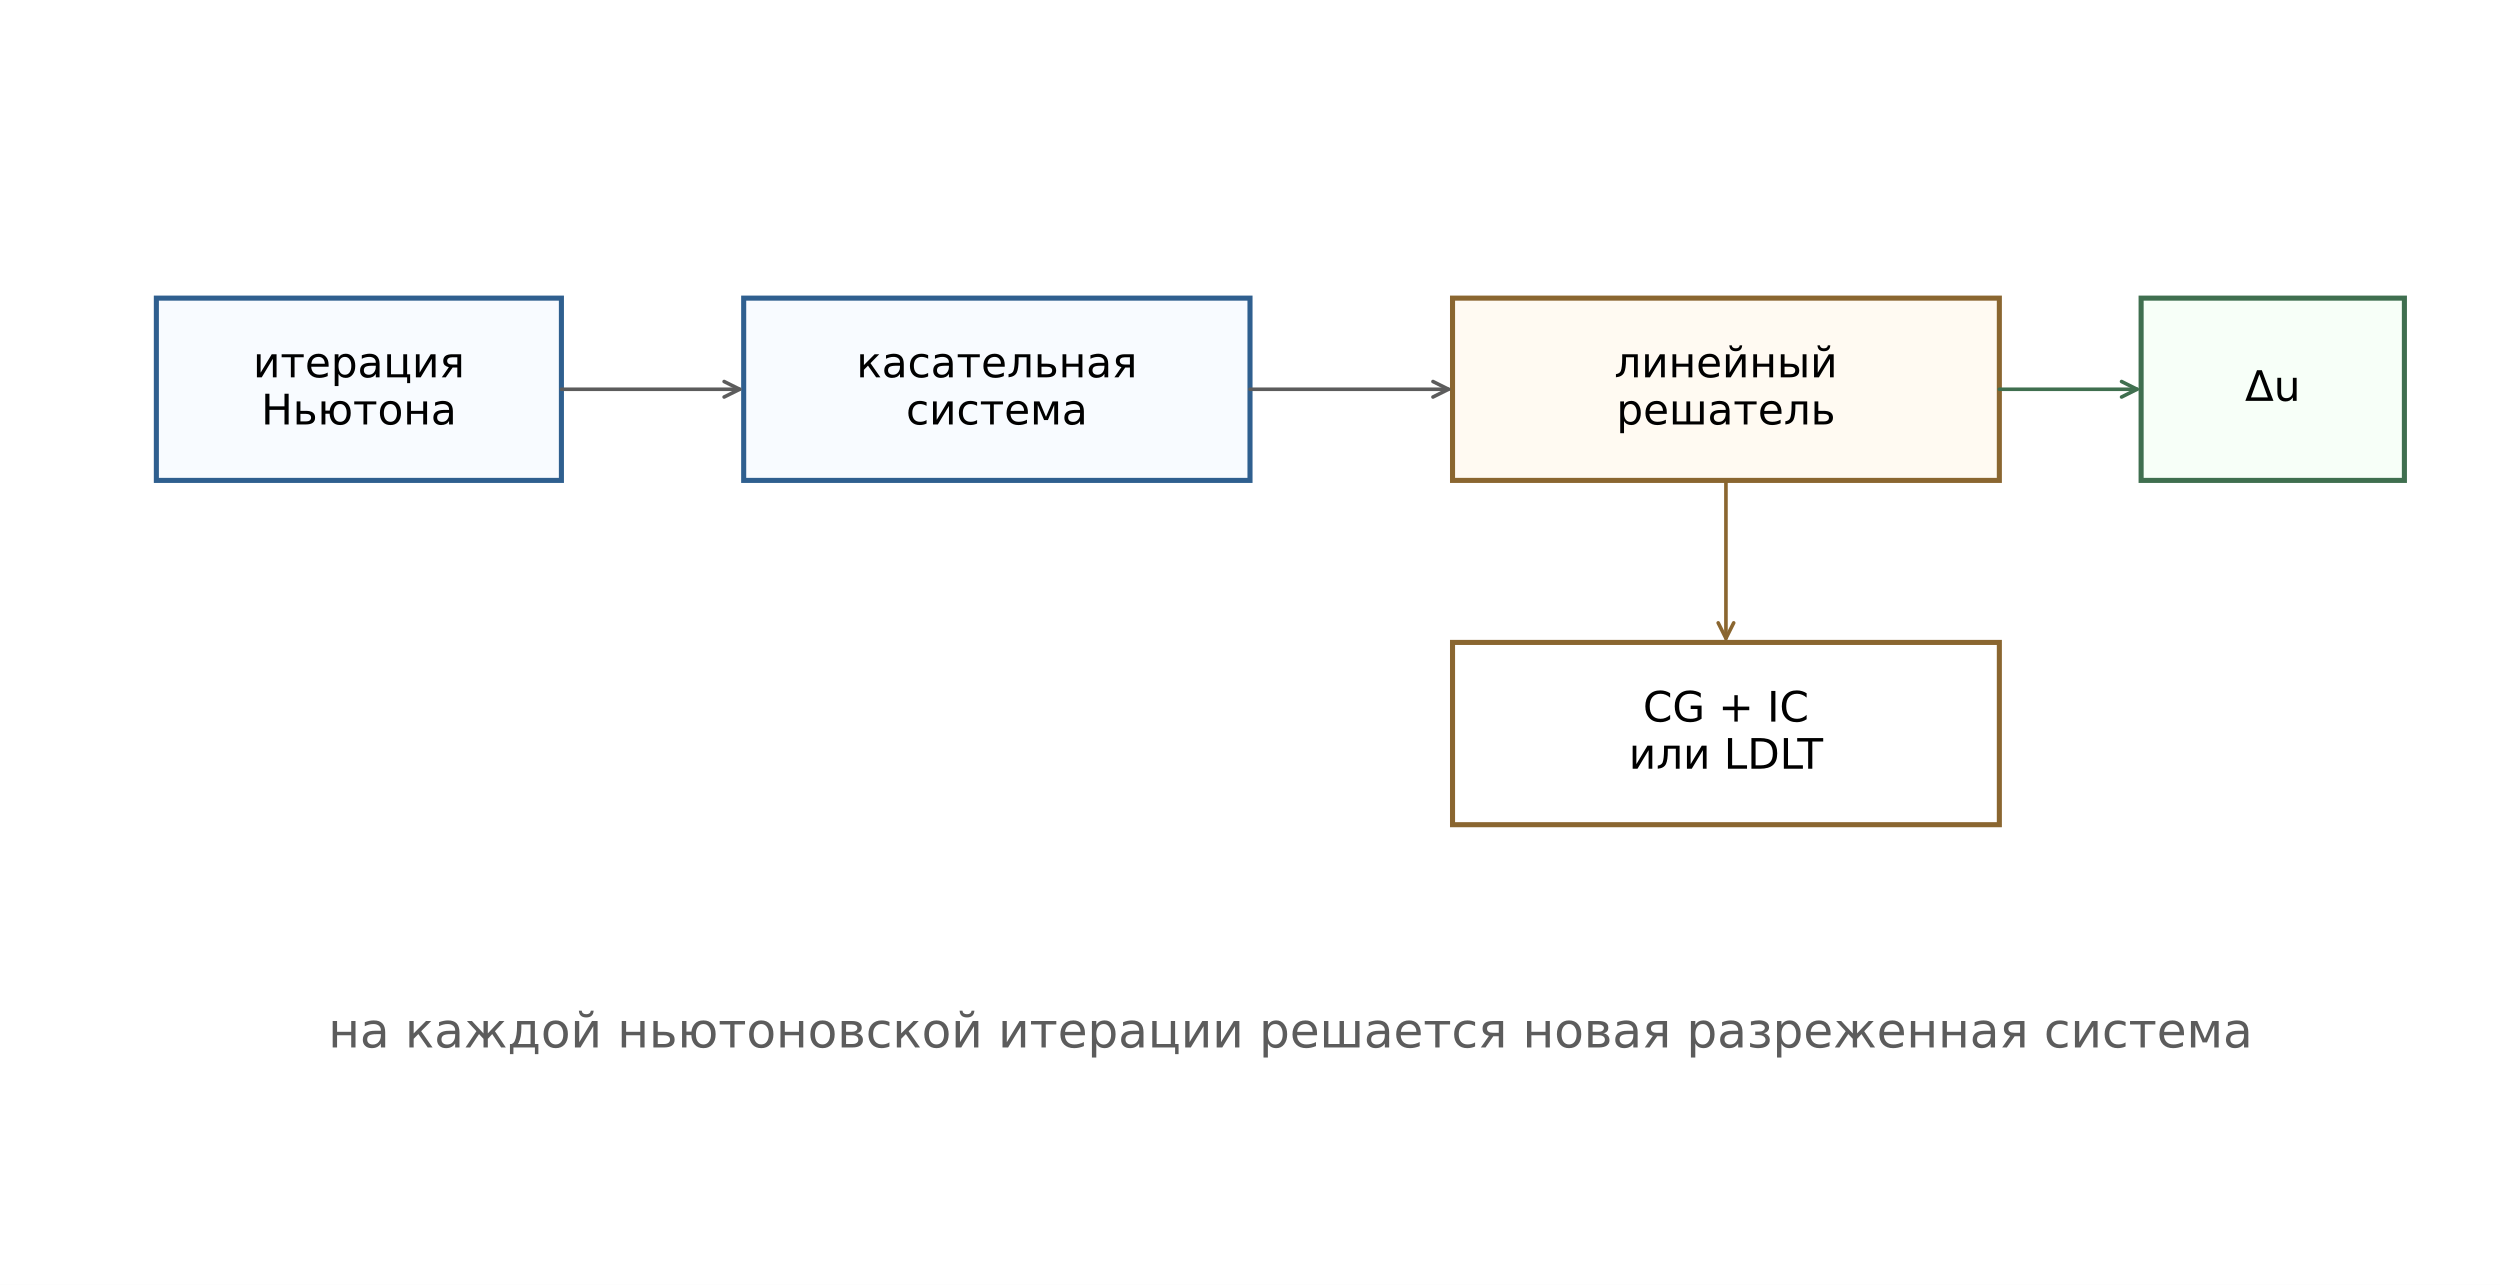
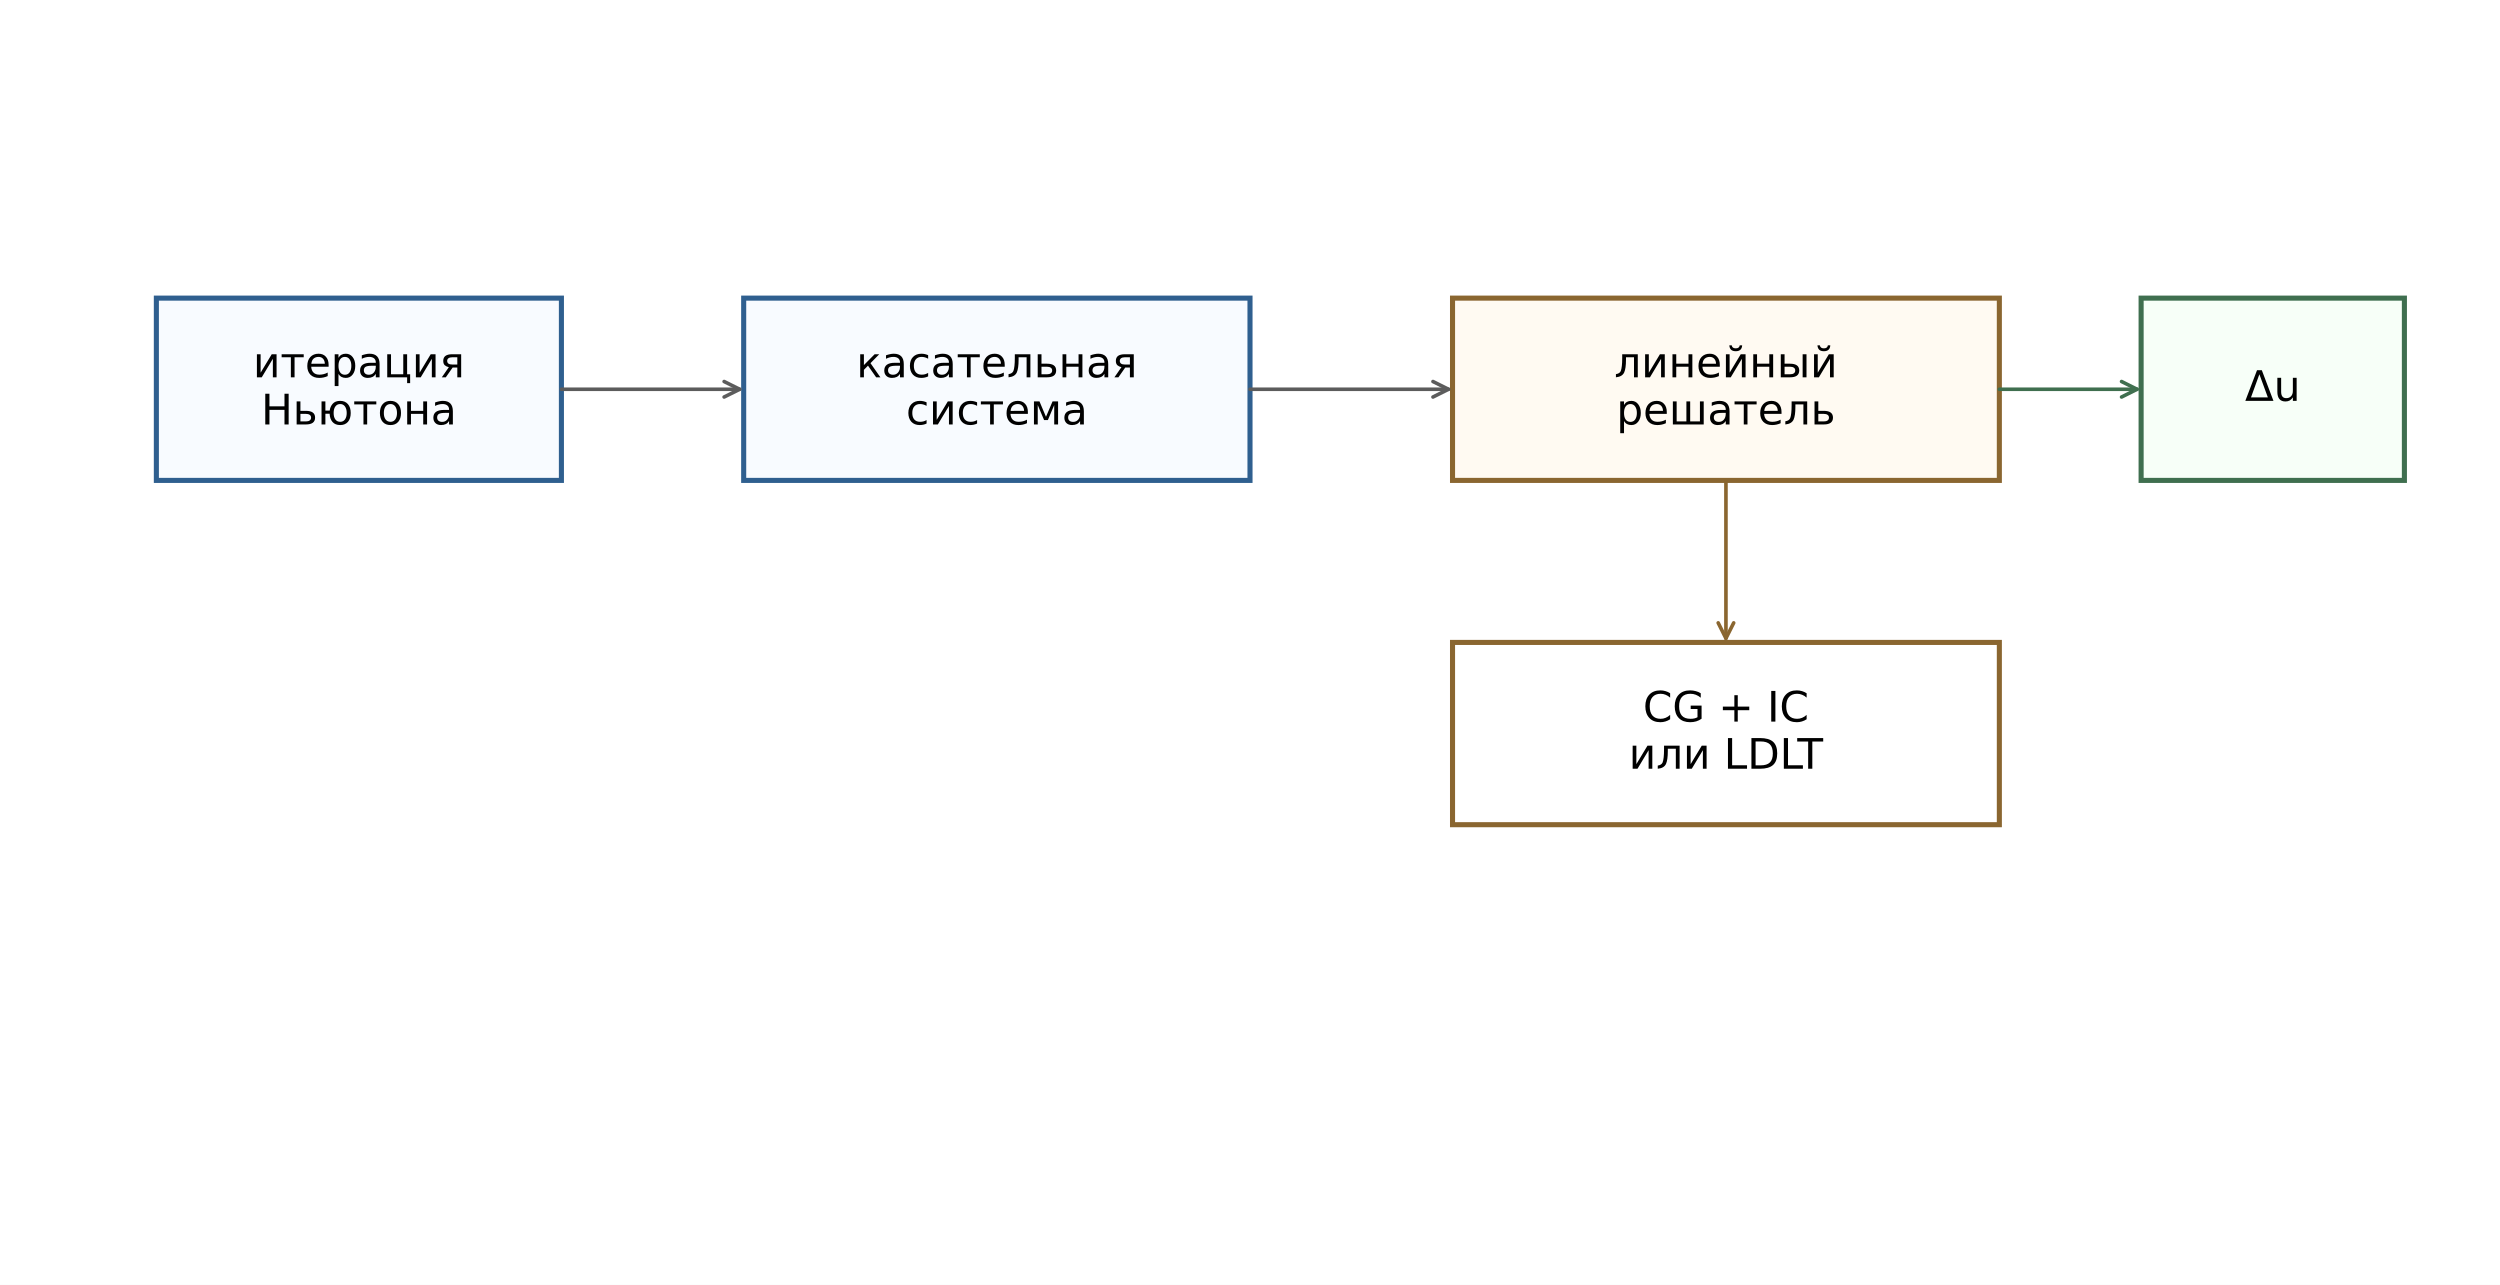
<svg xmlns="http://www.w3.org/2000/svg" width="516.6pt" height="265.5pt" viewBox="0 0 516.6 265.5" version="1.1">
  <defs>
    <style type="text/css">*{stroke-linejoin: round; stroke-linecap: butt}</style>
  </defs>
  <g id="figure_1">
    <g id="patch_1">
      <path d="M 0 265.5  L 516.6 265.5  L 516.6 0  L 0 0  z " style="fill: #ffffff" />
    </g>
    <g id="axes_1">
      <g id="patch_2">
-         <path d="M 32.31 99.27  L 116.01 99.27  L 116.01 61.605  L 32.31 61.605  z " clip-path="url(#p784dcec801)" style="fill: #f8fbff; stroke: #2f5f8f; stroke-width: 1.05; stroke-linejoin: miter" />
+         <path d="M 32.31 99.27  L 116.01 99.27  L 116.01 61.605  L 32.31 61.605  z " clip-path="url(#p157c5e142d)" style="fill: #f8fbff; stroke: #2f5f8f; stroke-width: 1.05; stroke-linejoin: miter" />
      </g>
      <g id="patch_3">
-         <path d="M 153.675 99.27  L 258.3 99.27  L 258.3 61.605  L 153.675 61.605  z " clip-path="url(#p784dcec801)" style="fill: #f8fbff; stroke: #2f5f8f; stroke-width: 1.05; stroke-linejoin: miter" />
+         <path d="M 153.675 99.27  L 258.3 99.27  L 258.3 61.605  L 153.675 61.605  z " clip-path="url(#p157c5e142d)" style="fill: #f8fbff; stroke: #2f5f8f; stroke-width: 1.05; stroke-linejoin: miter" />
      </g>
      <g id="patch_4">
-         <path d="M 300.15 99.27  L 413.145 99.27  L 413.145 61.605  L 300.15 61.605  z " clip-path="url(#p784dcec801)" style="fill: #fffaf2; stroke: #8a6630; stroke-width: 1.05; stroke-linejoin: miter" />
+         <path d="M 300.15 99.27  L 413.145 99.27  L 413.145 61.605  L 300.15 61.605  z " clip-path="url(#p157c5e142d)" style="fill: #fffaf2; stroke: #8a6630; stroke-width: 1.05; stroke-linejoin: miter" />
      </g>
      <g id="patch_5">
-         <path d="M 300.15 170.415  L 413.145 170.415  L 413.145 132.75  L 300.15 132.75  z " clip-path="url(#p784dcec801)" style="fill: #ffffff; stroke: #8a6630; stroke-width: 1.05; stroke-linejoin: miter" />
+         <path d="M 300.15 170.415  L 413.145 170.415  L 413.145 132.75  L 300.15 132.75  z " clip-path="url(#p157c5e142d)" style="fill: #ffffff; stroke: #8a6630; stroke-width: 1.05; stroke-linejoin: miter" />
      </g>
      <g id="patch_6">
-         <path d="M 442.44 99.27  L 496.845 99.27  L 496.845 61.605  L 442.44 61.605  z " clip-path="url(#p784dcec801)" style="fill: #f7fff8; stroke: #3f6f4f; stroke-width: 1.05; stroke-linejoin: miter" />
+         <path d="M 442.44 99.27  L 496.845 99.27  L 496.845 61.605  L 442.44 61.605  z " clip-path="url(#p157c5e142d)" style="fill: #f7fff8; stroke: #3f6f4f; stroke-width: 1.05; stroke-linejoin: miter" />
      </g>
      <g id="text_1">
        <text style="font-size: 8.7px; font-family: 'DejaVu Sans'" transform="translate(52.29106 77.96711)">итерация</text>
        <text style="font-size: 8.7px; font-family: 'DejaVu Sans'" transform="translate(53.95765 87.7092)">Ньютона</text>
      </g>
      <g id="text_2">
        <text style="font-size: 8.7px; font-family: 'DejaVu Sans'" transform="translate(176.9553 77.96711)">касательная</text>
        <text style="font-size: 8.7px; font-family: 'DejaVu Sans'" transform="translate(187.2193 87.7092)">система</text>
      </g>
      <g id="text_3">
        <text style="font-size: 8.7px; font-family: 'DejaVu Sans'" transform="translate(333.5877 77.96711)">линейный</text>
        <text style="font-size: 8.7px; font-family: 'DejaVu Sans'" transform="translate(334.0085 87.7092)">решатель</text>
      </g>
      <g id="text_4">
        <text style="font-size: 8.7px; font-family: 'DejaVu Sans'" transform="translate(339.5085 149.1121)">CG + IC</text>
        <text style="font-size: 8.7px; font-family: 'DejaVu Sans'" transform="translate(336.575 158.8542)">или LDLT</text>
      </g>
      <g id="text_5">
        <text style="font-size: 8.7px; font-family: 'DejaVu Sans'; text-anchor: middle" x="469.642" y="82.838" transform="rotate(-0 469.6425 82.83816)">Δu</text>
      </g>
      <g id="patch_7">
        <path d="M 116.01 80.438  Q 134.843 80.438 152.836 80.438  " style="fill: none; stroke: #5c5c5c; stroke-width: 0.75; stroke-linecap: round" />
        <path d="M 149.636 78.838  L 152.836 80.438  L 149.636 82.037  " style="fill: none; stroke: #5c5c5c; stroke-width: 0.75; stroke-linecap: round" />
      </g>
      <g id="patch_8">
        <path d="M 258.3 80.438  Q 279.225 80.438 299.311 80.438  " style="fill: none; stroke: #5c5c5c; stroke-width: 0.75; stroke-linecap: round" />
        <path d="M 296.111 78.838  L 299.311 80.438  L 296.111 82.037  " style="fill: none; stroke: #5c5c5c; stroke-width: 0.75; stroke-linecap: round" />
      </g>
      <g id="patch_9">
        <path d="M 356.647 99.27  Q 356.647 116.01 356.647 131.911  " style="fill: none; stroke: #8a6630; stroke-width: 0.75; stroke-linecap: round" />
        <path d="M 358.248 128.711  L 356.647 131.911  L 355.048 128.711  " style="fill: none; stroke: #8a6630; stroke-width: 0.75; stroke-linecap: round" />
      </g>
      <g id="patch_10">
        <path d="M 413.145 80.438  Q 427.793 80.438 441.601 80.438  " style="fill: none; stroke: #3f6f4f; stroke-width: 0.75; stroke-linecap: round" />
        <path d="M 438.401 78.838  L 441.601 80.438  L 438.401 82.037  " style="fill: none; stroke: #3f6f4f; stroke-width: 0.75; stroke-linecap: round" />
      </g>
-       <g id="text_6">
-         <text style="font-size: 10px; font-family: 'DejaVu Sans'; text-anchor: middle; fill: #5c5c5c" x="266.67" y="216.45" transform="rotate(-0 266.67 216.45)">на каждой ньютоновской итерации решается новая разреженная система</text>
-       </g>
    </g>
  </g>
  <defs>
-     <clipPath id="p784dcec801">
+     <clipPath id="p157c5e142d">
      <rect x="7.2" y="7.2" width="502.2" height="251.1" />
    </clipPath>
  </defs>
</svg>
